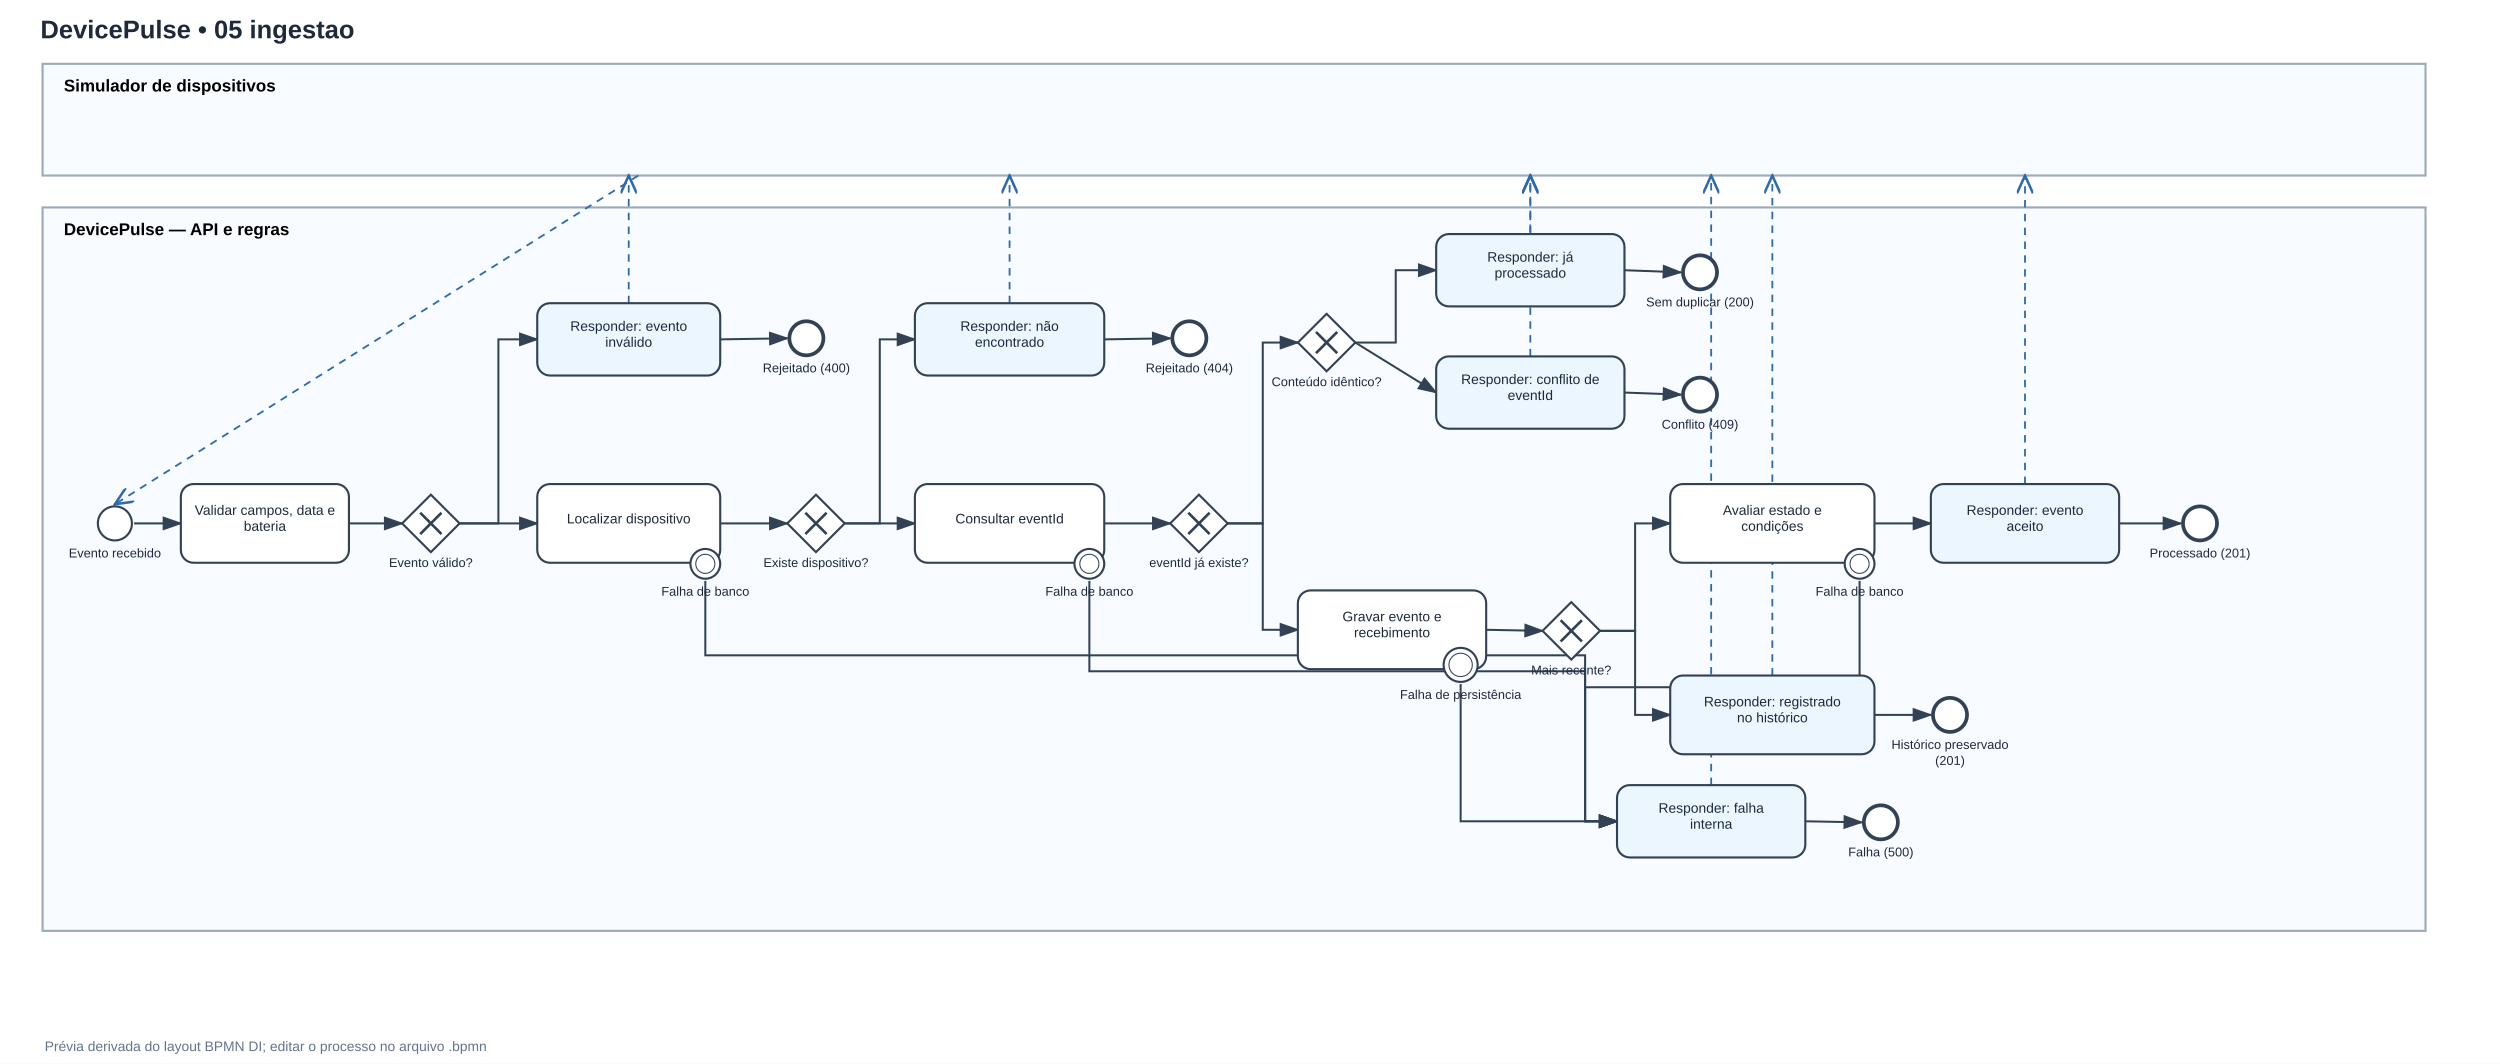
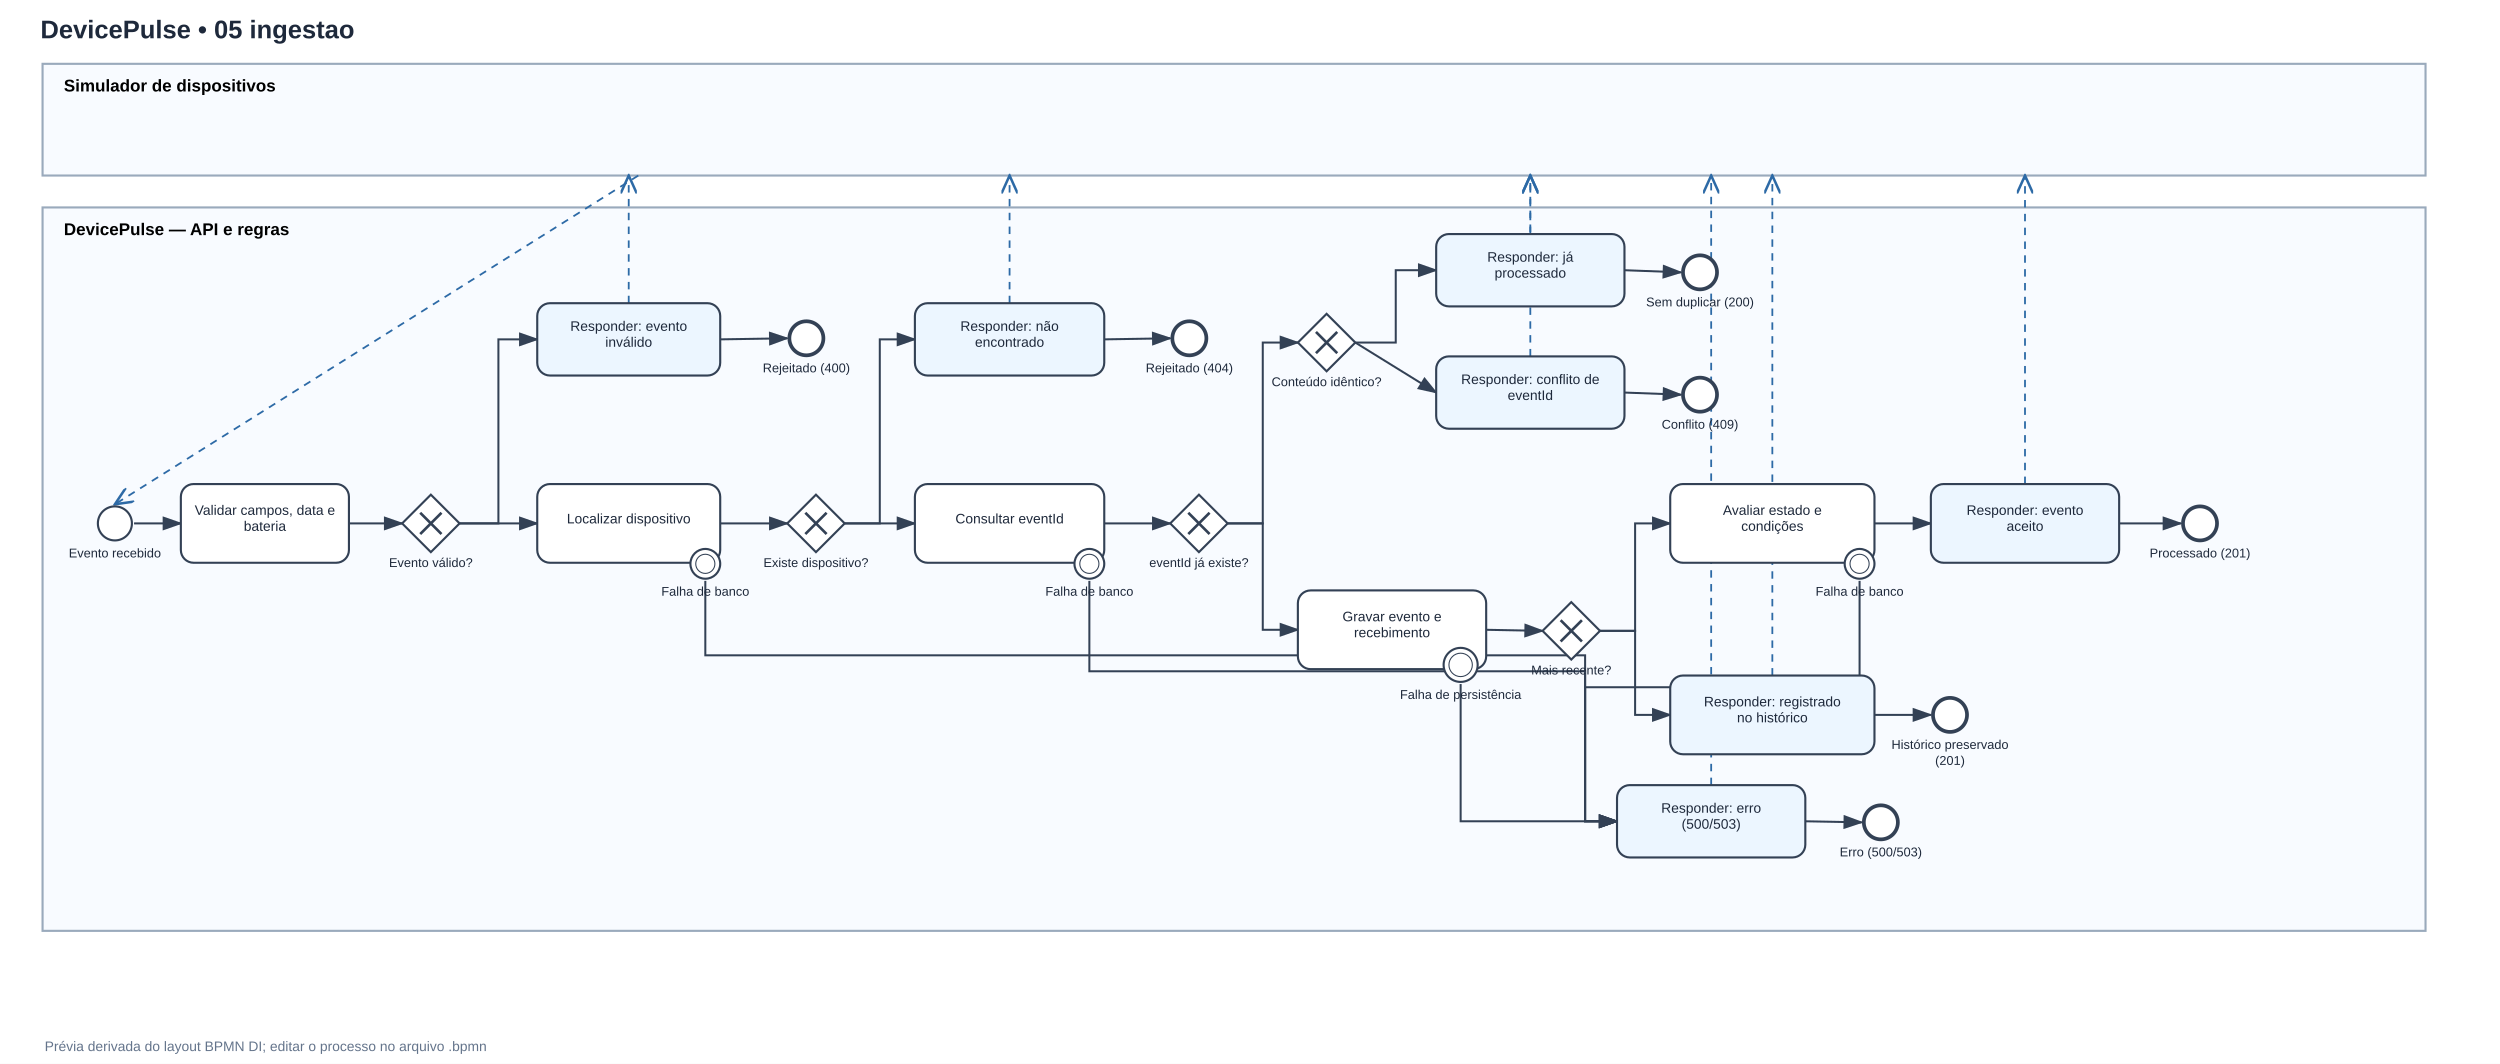
<svg xmlns="http://www.w3.org/2000/svg" width="2350" height="1000" viewBox="0 0 2350 1000" role="img" aria-label="DevicePulse • 05 ingestao">
  <defs>
    <marker id="seq" markerWidth="10" markerHeight="7" refX="9" refY="3.5" orient="auto">
      <path d="M0 0L10 3.5L0 7Z" fill="#334155" />
    </marker>
    <marker id="msg" markerWidth="11" markerHeight="9" refX="10" refY="4.5" orient="auto">
      <path d="M0 0L10 4.5L0 9" fill="none" stroke="#2d6aa6" stroke-width="1.4" />
    </marker>
  </defs>
  <rect width="100%" height="100%" fill="#ffffff" />
  <text x="38" y="36" fill="#1e293b" font-family="Arial,sans-serif" font-size="24" font-weight="bold">DevicePulse • 05 ingestao</text>
  <g font-family="Arial, sans-serif">
    <rect x="40" y="60" width="2240" height="105" fill="#f8fbff" stroke="#9aaabc" stroke-width="2" />
    <text x="60" y="86" font-weight="bold" font-size="16">Simulador de dispositivos</text>
    <rect x="40" y="195" width="2240" height="680" fill="#f8fbff" stroke="#9aaabc" stroke-width="2" />
    <text x="60" y="221" font-weight="bold" font-size="16">DevicePulse — API e regras</text>
    <path d="M126 492 L170 492" fill="none" stroke="#334155" stroke-width="1.9" marker-end="url(#seq)" />
    <path d="M328 492 L378 492" fill="none" stroke="#334155" stroke-width="1.9" marker-end="url(#seq)" />
    <path d="M432 492 L468.5 492 L468.5 319 L505 319" fill="none" stroke="#334155" stroke-width="1.9" marker-end="url(#seq)" />
    <path d="M677 319 L740 318" fill="none" stroke="#334155" stroke-width="1.9" marker-end="url(#seq)" />
    <path d="M432 492 L505 492" fill="none" stroke="#334155" stroke-width="1.9" marker-end="url(#seq)" />
    <path d="M677 492 L740 492" fill="none" stroke="#334155" stroke-width="1.9" marker-end="url(#seq)" />
    <path d="M794 492 L827 492 L827 319 L860 319" fill="none" stroke="#334155" stroke-width="1.9" marker-end="url(#seq)" />
    <path d="M1038 319 L1100 318" fill="none" stroke="#334155" stroke-width="1.9" marker-end="url(#seq)" />
    <path d="M794 492 L860 492" fill="none" stroke="#334155" stroke-width="1.9" marker-end="url(#seq)" />
    <path d="M1038 492 L1100 492" fill="none" stroke="#334155" stroke-width="1.9" marker-end="url(#seq)" />
    <path d="M1154 492 L1187 492 L1187 322 L1220 322" fill="none" stroke="#334155" stroke-width="1.9" marker-end="url(#seq)" />
    <path d="M1274 322 L1312 322 L1312 254 L1350 254" fill="none" stroke="#334155" stroke-width="1.9" marker-end="url(#seq)" />
    <path d="M1527 254 L1580 256" fill="none" stroke="#334155" stroke-width="1.9" marker-end="url(#seq)" />
    <path d="M1274 322 L1350 369" fill="none" stroke="#334155" stroke-width="1.9" marker-end="url(#seq)" />
    <path d="M1527 369 L1580 371" fill="none" stroke="#334155" stroke-width="1.9" marker-end="url(#seq)" />
    <path d="M1154 492 L1187 492 L1187 592 L1220 592" fill="none" stroke="#334155" stroke-width="1.9" marker-end="url(#seq)" />
    <path d="M1397 592 L1450 593" fill="none" stroke="#334155" stroke-width="1.9" marker-end="url(#seq)" />
    <path d="M1373 643 L1373 772 L1520 772" fill="none" stroke="#334155" stroke-width="1.9" marker-end="url(#seq)" />
    <path d="M1697 772 L1750 773" fill="none" stroke="#334155" stroke-width="1.9" marker-end="url(#seq)" />
    <path d="M1504 593 L1537 593 L1537 672 L1570 672" fill="none" stroke="#334155" stroke-width="1.9" marker-end="url(#seq)" />
    <path d="M1762 672 L1815 672" fill="none" stroke="#334155" stroke-width="1.9" marker-end="url(#seq)" />
    <path d="M1504 593 L1537 593 L1537 492 L1570 492" fill="none" stroke="#334155" stroke-width="1.9" marker-end="url(#seq)" />
    <path d="M1762 492 L1815 492" fill="none" stroke="#334155" stroke-width="1.9" marker-end="url(#seq)" />
    <path d="M1992 492 L2050 492" fill="none" stroke="#334155" stroke-width="1.9" marker-end="url(#seq)" />
    <path d="M600 165 L108 474" fill="none" stroke="#2d6aa6" stroke-width="1.7" stroke-dasharray="7 6" marker-end="url(#msg)" />
    <path d="M591 285 L591 165" fill="none" stroke="#2d6aa6" stroke-width="1.7" stroke-dasharray="7 6" marker-end="url(#msg)" />
    <path d="M949 285 L949 165" fill="none" stroke="#2d6aa6" stroke-width="1.7" stroke-dasharray="7 6" marker-end="url(#msg)" />
    <path d="M1438.5 220 L1438.5 165" fill="none" stroke="#2d6aa6" stroke-width="1.7" stroke-dasharray="7 6" marker-end="url(#msg)" />
    <path d="M1438.5 335 L1438.5 165" fill="none" stroke="#2d6aa6" stroke-width="1.7" stroke-dasharray="7 6" marker-end="url(#msg)" />
    <path d="M1608.5 738 L1608.5 165" fill="none" stroke="#2d6aa6" stroke-width="1.7" stroke-dasharray="7 6" marker-end="url(#msg)" />
    <path d="M1666 635 L1666 165" fill="none" stroke="#2d6aa6" stroke-width="1.7" stroke-dasharray="7 6" marker-end="url(#msg)" />
    <path d="M1903.5 455 L1903.5 165" fill="none" stroke="#2d6aa6" stroke-width="1.7" stroke-dasharray="7 6" marker-end="url(#msg)" />
    <path d="M663 546 L663 616 L1490 616 L1490 772 L1520 772" fill="none" stroke="#334155" stroke-width="1.9" marker-end="url(#seq)" />
    <path d="M1024 546 L1024 631 L1490 631 L1490 772 L1520 772" fill="none" stroke="#334155" stroke-width="1.9" marker-end="url(#seq)" />
    <path d="M1748 546 L1748 646 L1490 646 L1490 772 L1520 772" fill="none" stroke="#334155" stroke-width="1.9" marker-end="url(#seq)" />
    <g>
      <circle cx="108" cy="492" r="16" fill="#fff" stroke="#334155" stroke-width="2" />
      <text x="108" y="524" text-anchor="middle" font-size="12" fill="#1e293b">Evento recebido</text>
    </g>
    <g>
      <rect x="170" y="455" width="158" height="74" rx="12" fill="#ffffff" stroke="#334155" stroke-width="2" />
      <text x="249" y="484" text-anchor="middle" font-size="13" fill="#1e293b">Validar campos, data e</text>
      <text x="249" y="499" text-anchor="middle" font-size="13" fill="#1e293b">bateria</text>
    </g>
    <g>
      <polygon points="405,465 432,492 405,519 378,492" fill="#ffffff" stroke="#334155" stroke-width="2" />
      <path d="M395 482l20 20 m0 -20 l-20 20" stroke="#334155" stroke-width="2.5" />
      <text x="405" y="533" text-anchor="middle" font-size="12" fill="#1e293b">Evento válido?</text>
    </g>
    <g>
      <rect x="505" y="285" width="172" height="68" rx="12" fill="#ecf6ff" stroke="#334155" stroke-width="2" />
      <text x="591" y="311" text-anchor="middle" font-size="13" fill="#1e293b">Responder: evento</text>
      <text x="591" y="326" text-anchor="middle" font-size="13" fill="#1e293b">inválido</text>
    </g>
    <g>
      <circle cx="758" cy="318" r="16" fill="#fff" stroke="#334155" stroke-width="3.5" />
      <text x="758" y="350" text-anchor="middle" font-size="12" fill="#1e293b">Rejeitado (400)</text>
    </g>
    <g>
      <rect x="505" y="455" width="172" height="74" rx="12" fill="#ffffff" stroke="#334155" stroke-width="2" />
      <text x="591" y="492" text-anchor="middle" font-size="13" fill="#1e293b">Localizar dispositivo</text>
    </g>
    <g>
      <polygon points="767,465 794,492 767,519 740,492" fill="#ffffff" stroke="#334155" stroke-width="2" />
      <path d="M757 482l20 20 m0 -20 l-20 20" stroke="#334155" stroke-width="2.5" />
      <text x="767" y="533" text-anchor="middle" font-size="12" fill="#1e293b">Existe dispositivo?</text>
    </g>
    <g>
      <rect x="860" y="285" width="178" height="68" rx="12" fill="#ecf6ff" stroke="#334155" stroke-width="2" />
      <text x="949" y="311" text-anchor="middle" font-size="13" fill="#1e293b">Responder: não</text>
      <text x="949" y="326" text-anchor="middle" font-size="13" fill="#1e293b">encontrado</text>
    </g>
    <g>
      <circle cx="1118" cy="318" r="16" fill="#fff" stroke="#334155" stroke-width="3.5" />
      <text x="1118" y="350" text-anchor="middle" font-size="12" fill="#1e293b">Rejeitado (404)</text>
    </g>
    <g>
      <rect x="860" y="455" width="178" height="74" rx="12" fill="#ffffff" stroke="#334155" stroke-width="2" />
      <text x="949" y="492" text-anchor="middle" font-size="13" fill="#1e293b">Consultar eventId</text>
    </g>
    <g>
      <polygon points="1127,465 1154,492 1127,519 1100,492" fill="#ffffff" stroke="#334155" stroke-width="2" />
      <path d="M1117 482l20 20 m0 -20 l-20 20" stroke="#334155" stroke-width="2.5" />
      <text x="1127" y="533" text-anchor="middle" font-size="12" fill="#1e293b">eventId já existe?</text>
    </g>
    <g>
      <polygon points="1247,295 1274,322 1247,349 1220,322" fill="#ffffff" stroke="#334155" stroke-width="2" />
      <path d="M1237 312l20 20 m0 -20 l-20 20" stroke="#334155" stroke-width="2.5" />
      <text x="1247" y="363" text-anchor="middle" font-size="12" fill="#1e293b">Conteúdo idêntico?</text>
    </g>
    <g>
      <rect x="1350" y="220" width="177" height="68" rx="12" fill="#ecf6ff" stroke="#334155" stroke-width="2" />
      <text x="1438.5" y="246" text-anchor="middle" font-size="13" fill="#1e293b">Responder: já</text>
      <text x="1438.5" y="261" text-anchor="middle" font-size="13" fill="#1e293b">processado</text>
    </g>
    <g>
      <circle cx="1598" cy="256" r="16" fill="#fff" stroke="#334155" stroke-width="3.5" />
      <text x="1598" y="288" text-anchor="middle" font-size="12" fill="#1e293b">Sem duplicar (200)</text>
    </g>
    <g>
      <rect x="1350" y="335" width="177" height="68" rx="12" fill="#ecf6ff" stroke="#334155" stroke-width="2" />
      <text x="1438.5" y="361" text-anchor="middle" font-size="13" fill="#1e293b">Responder: conflito de</text>
      <text x="1438.5" y="376" text-anchor="middle" font-size="13" fill="#1e293b">eventId</text>
    </g>
    <g>
      <circle cx="1598" cy="371" r="16" fill="#fff" stroke="#334155" stroke-width="3.5" />
      <text x="1598" y="403" text-anchor="middle" font-size="12" fill="#1e293b">Conflito (409)</text>
    </g>
    <g>
      <rect x="1220" y="555" width="177" height="74" rx="12" fill="#ffffff" stroke="#334155" stroke-width="2" />
      <text x="1308.5" y="584" text-anchor="middle" font-size="13" fill="#1e293b">Gravar evento e</text>
      <text x="1308.5" y="599" text-anchor="middle" font-size="13" fill="#1e293b">recebimento</text>
    </g>
    <g>
      <circle cx="1373" cy="625" r="16" fill="#fff" stroke="#334155" stroke-width="2" />
      <circle cx="1373" cy="625" r="11" fill="none" stroke="#334155" stroke-width="1" />
      <text x="1373" y="657" text-anchor="middle" font-size="12" fill="#1e293b">Falha de persistência</text>
    </g>
    <g>
      <rect x="1520" y="738" width="177" height="68" rx="12" fill="#ecf6ff" stroke="#334155" stroke-width="2" />
-       <text x="1608.5" y="764" text-anchor="middle" font-size="13" fill="#1e293b">Responder: falha</text>
-       <text x="1608.5" y="779" text-anchor="middle" font-size="13" fill="#1e293b">interna</text>
+       <text x="1608.5" y="764" text-anchor="middle" font-size="13" fill="#1e293b">Responder: erro</text>
+       <text x="1608.5" y="779" text-anchor="middle" font-size="13" fill="#1e293b">(500/503)</text>
    </g>
    <g>
      <circle cx="1768" cy="773" r="16" fill="#fff" stroke="#334155" stroke-width="3.5" />
-       <text x="1768" y="805" text-anchor="middle" font-size="12" fill="#1e293b">Falha (500)</text>
+       <text x="1768" y="805" text-anchor="middle" font-size="12" fill="#1e293b">Erro (500/503)</text>
    </g>
    <g>
      <polygon points="1477,566 1504,593 1477,620 1450,593" fill="#ffffff" stroke="#334155" stroke-width="2" />
      <path d="M1467 583l20 20 m0 -20 l-20 20" stroke="#334155" stroke-width="2.5" />
      <text x="1477" y="634" text-anchor="middle" font-size="12" fill="#1e293b">Mais recente?</text>
    </g>
    <g>
      <rect x="1570" y="635" width="192" height="74" rx="12" fill="#ecf6ff" stroke="#334155" stroke-width="2" />
      <text x="1666" y="664" text-anchor="middle" font-size="13" fill="#1e293b">Responder: registrado</text>
      <text x="1666" y="679" text-anchor="middle" font-size="13" fill="#1e293b">no histórico</text>
    </g>
    <g>
      <circle cx="1833" cy="672" r="16" fill="#fff" stroke="#334155" stroke-width="3.5" />
      <text x="1833" y="704" text-anchor="middle" font-size="12" fill="#1e293b">Histórico preservado</text>
      <text x="1833" y="719" text-anchor="middle" font-size="12" fill="#1e293b">(201)</text>
    </g>
    <g>
      <rect x="1570" y="455" width="192" height="74" rx="12" fill="#ffffff" stroke="#334155" stroke-width="2" />
      <text x="1666" y="484" text-anchor="middle" font-size="13" fill="#1e293b">Avaliar estado e</text>
      <text x="1666" y="499" text-anchor="middle" font-size="13" fill="#1e293b">condições</text>
    </g>
    <g>
      <rect x="1815" y="455" width="177" height="74" rx="12" fill="#ecf6ff" stroke="#334155" stroke-width="2" />
      <text x="1903.5" y="484" text-anchor="middle" font-size="13" fill="#1e293b">Responder: evento</text>
      <text x="1903.5" y="499" text-anchor="middle" font-size="13" fill="#1e293b">aceito</text>
    </g>
    <g>
      <circle cx="2068" cy="492" r="16" fill="#fff" stroke="#334155" stroke-width="3.5" />
      <text x="2068" y="524" text-anchor="middle" font-size="12" fill="#1e293b">Processado (201)</text>
    </g>
    <g>
      <circle cx="663" cy="530" r="14" fill="#fff" stroke="#334155" stroke-width="2" />
      <circle cx="663" cy="530" r="9" fill="none" stroke="#334155" stroke-width="1" />
      <text x="663" y="560" text-anchor="middle" font-size="12" fill="#1e293b">Falha de banco</text>
    </g>
    <g>
      <circle cx="1024" cy="530" r="14" fill="#fff" stroke="#334155" stroke-width="2" />
      <circle cx="1024" cy="530" r="9" fill="none" stroke="#334155" stroke-width="1" />
      <text x="1024" y="560" text-anchor="middle" font-size="12" fill="#1e293b">Falha de banco</text>
    </g>
    <g>
      <circle cx="1748" cy="530" r="14" fill="#fff" stroke="#334155" stroke-width="2" />
      <circle cx="1748" cy="530" r="9" fill="none" stroke="#334155" stroke-width="1" />
      <text x="1748" y="560" text-anchor="middle" font-size="12" fill="#1e293b">Falha de banco</text>
    </g>
  </g>
  <text x="42" y="988" fill="#64748b" font-family="Arial,sans-serif" font-size="13">Prévia derivada do layout BPMN DI; editar o processo no arquivo .bpmn</text>
</svg>
